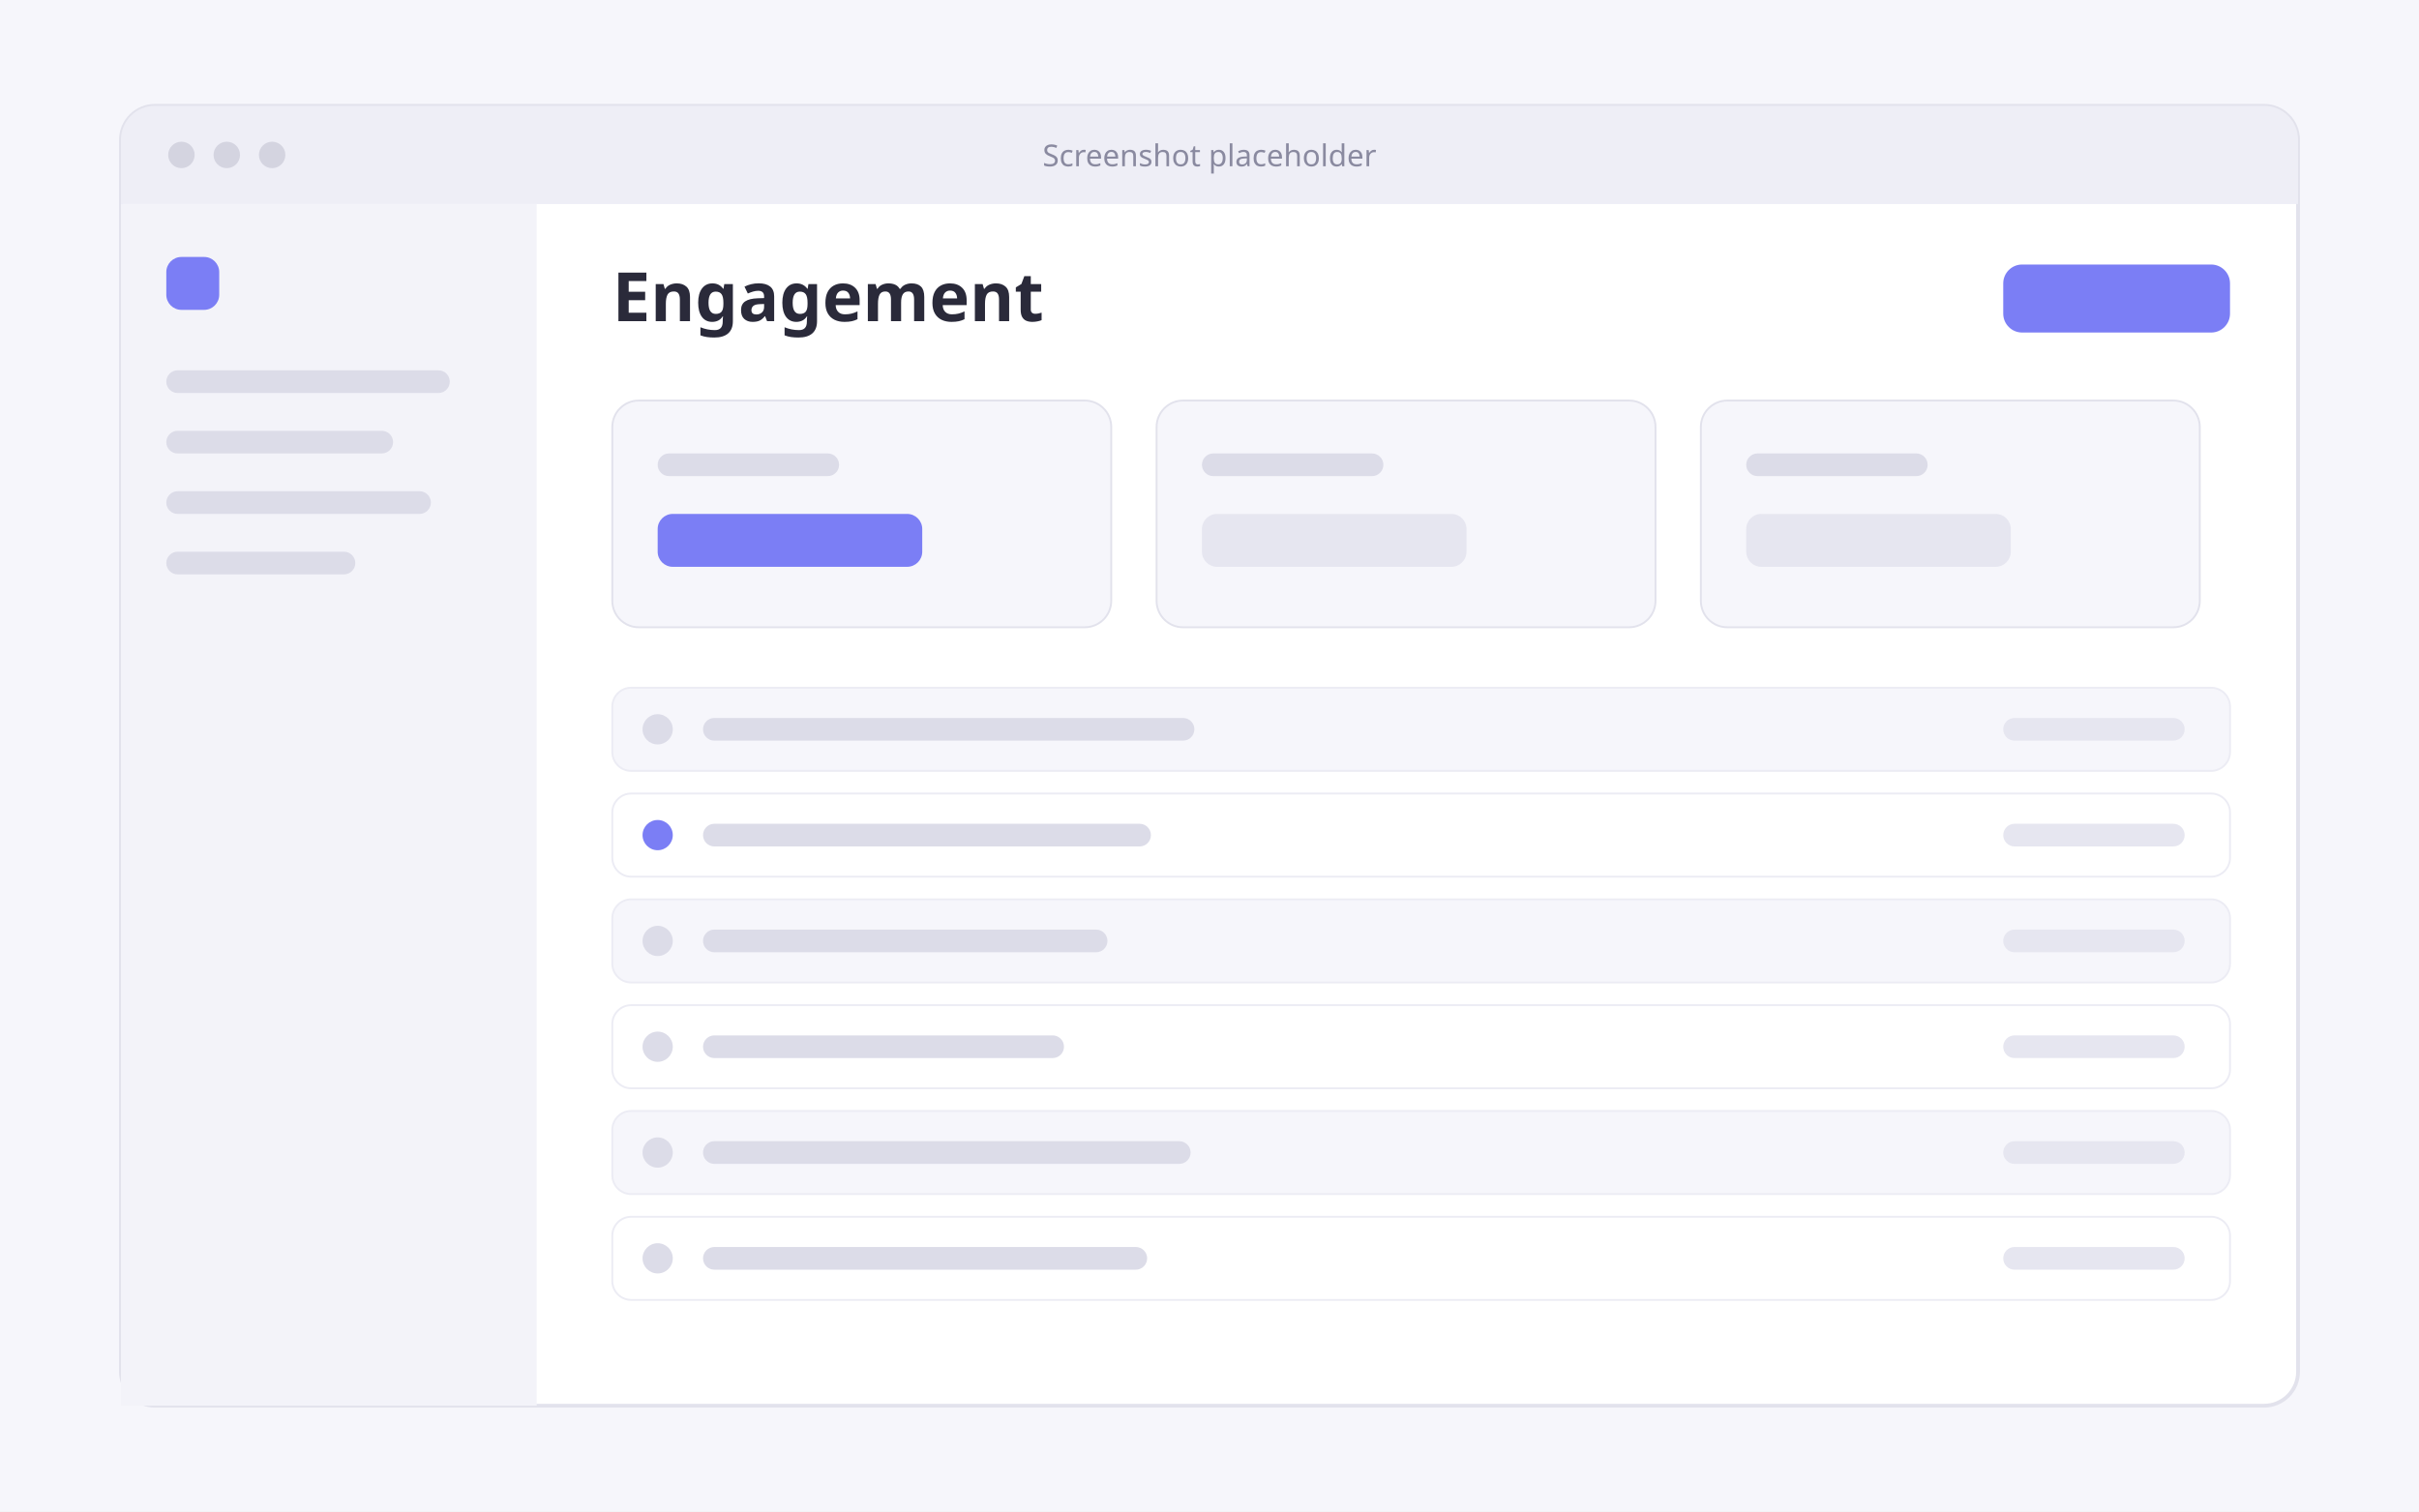
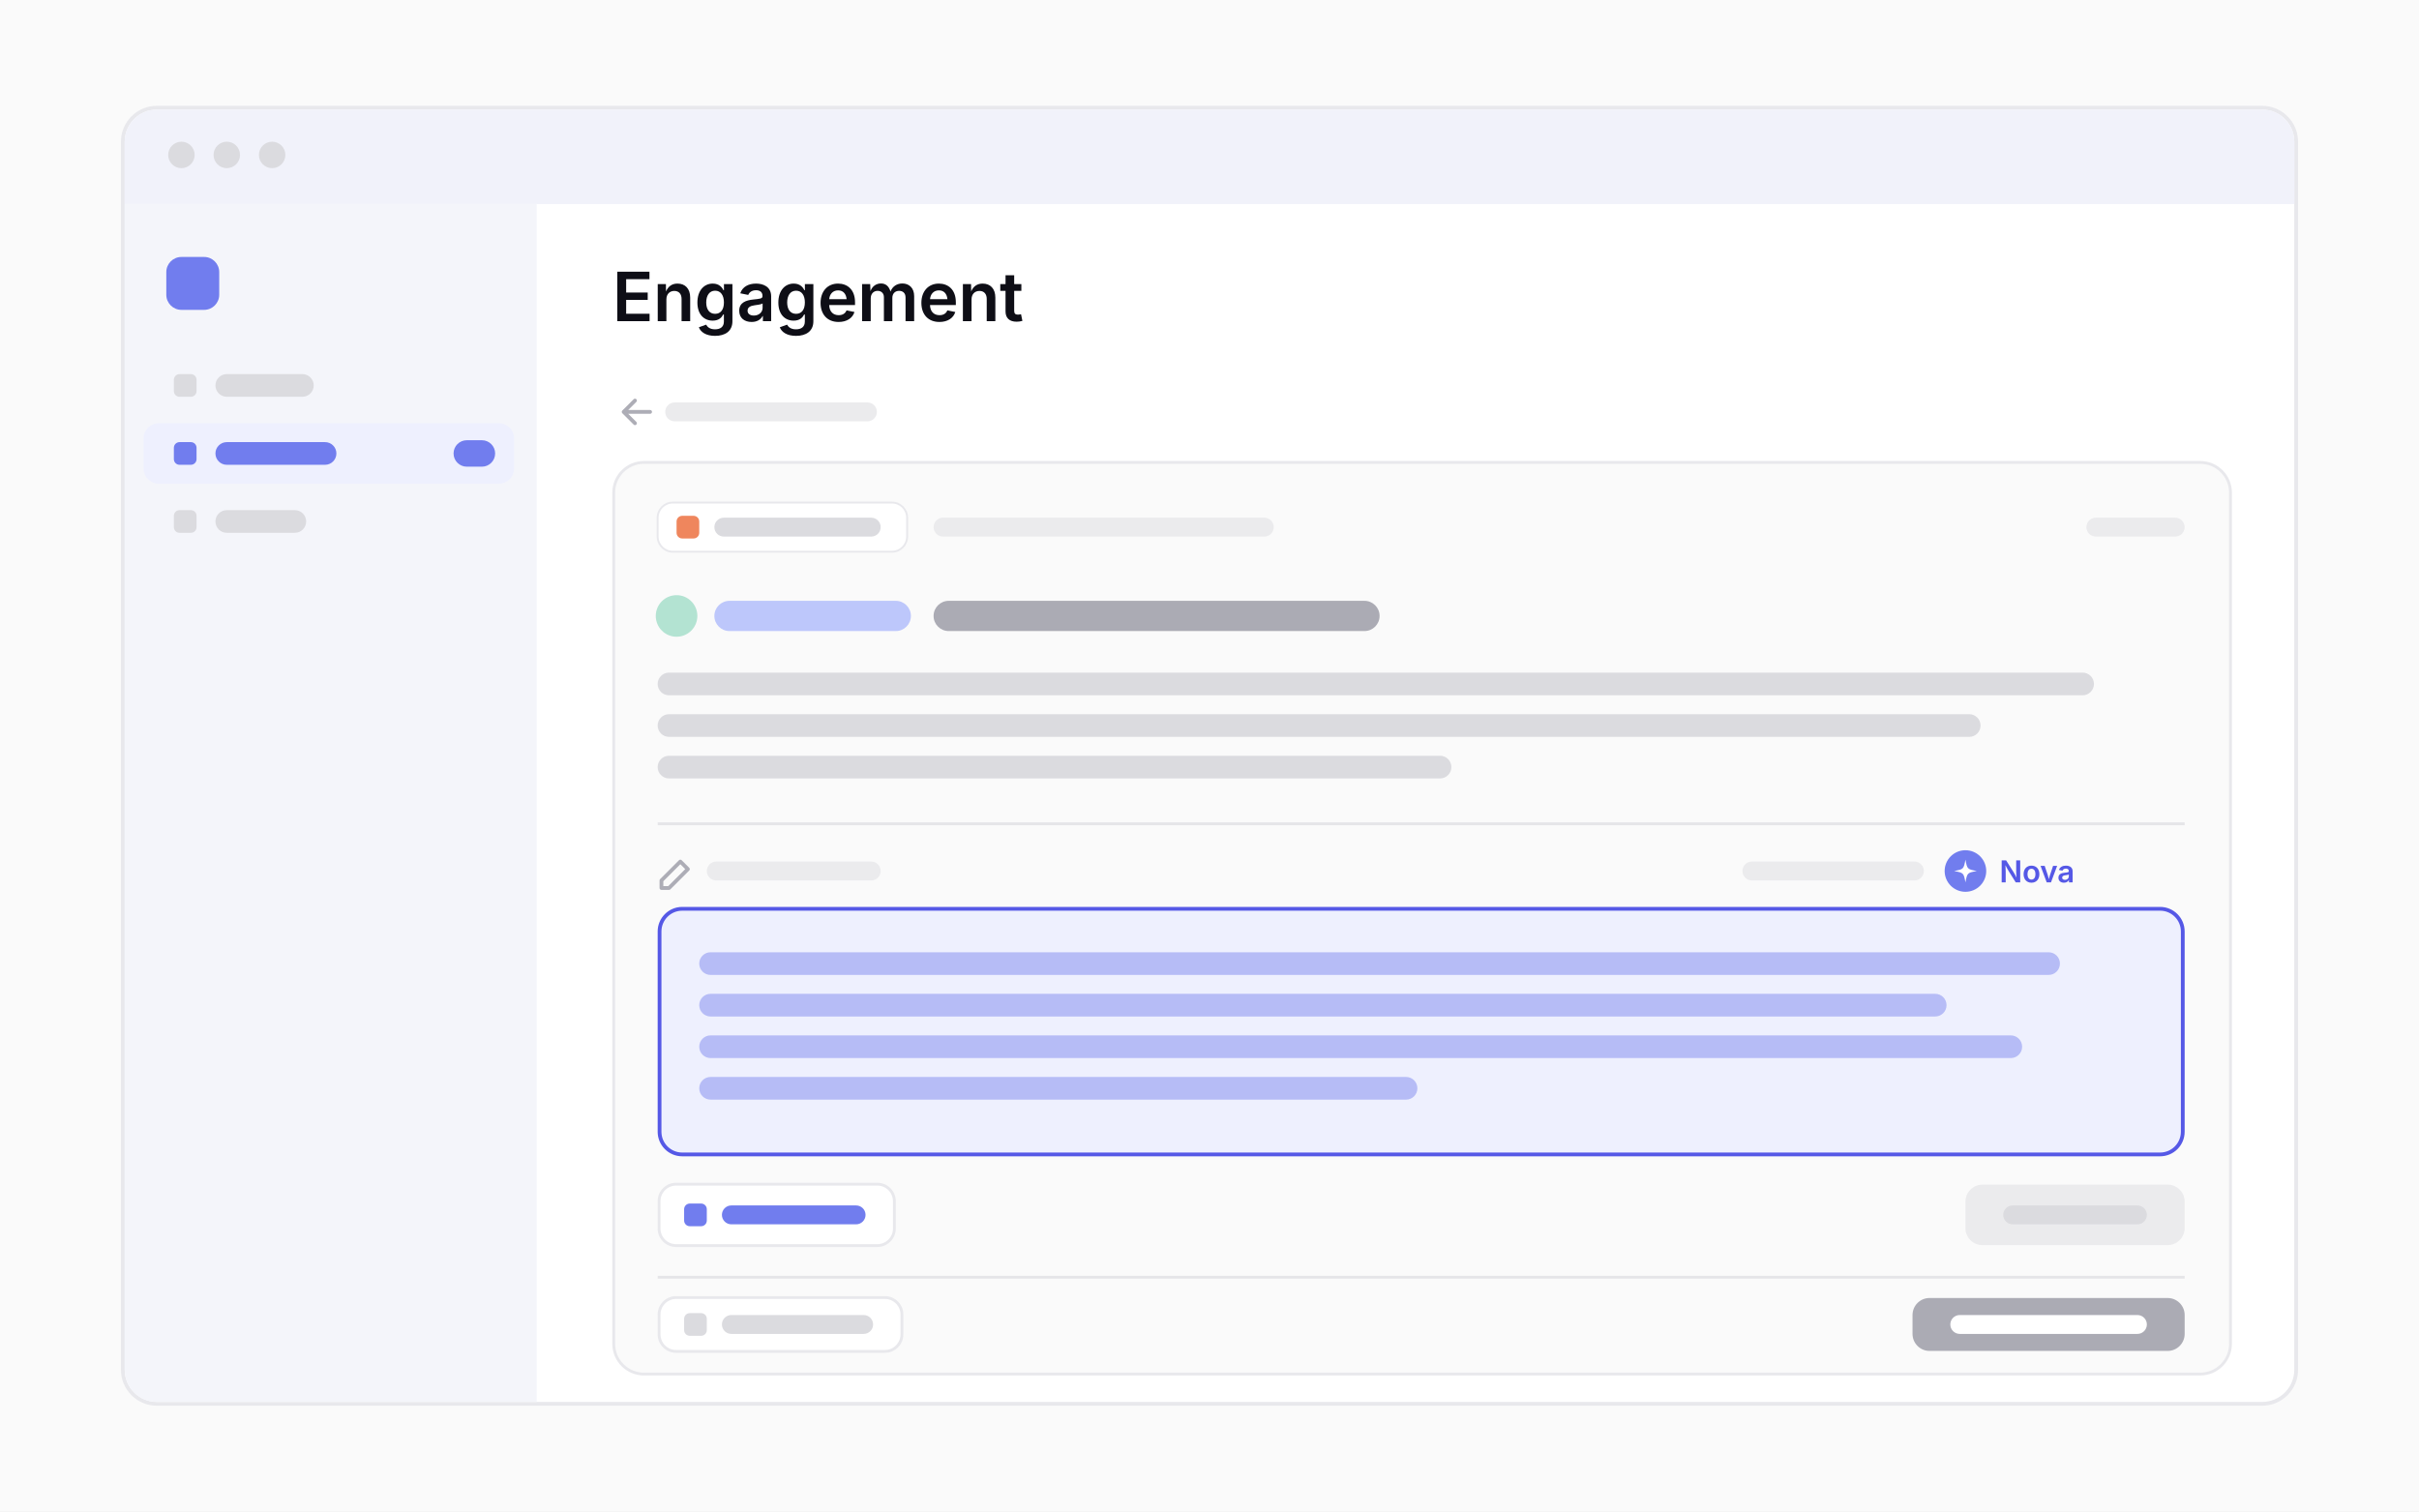
- <svg xmlns="http://www.w3.org/2000/svg" width="1280" height="800" viewBox="0 0 1280 800" role="img" aria-label="Engagement screenshot placeholder">
-   <rect width="1280" height="800" fill="#f6f6fb" />
-   <rect x="64" y="56" width="1152" height="688" rx="18" fill="#ffffff" stroke="#e2e2ec" stroke-width="2" />
-   <path d="M64 74a18 18 0 0 1 18-18h1116a18 18 0 0 1 18 18v34H64z" fill="#eeeef6" />
-   <circle cx="96" cy="82" r="7" fill="#d4d4e0" />
-   <circle cx="120" cy="82" r="7" fill="#d4d4e0" />
-   <circle cx="144" cy="82" r="7" fill="#d4d4e0" />
-   <text x="640" y="88" text-anchor="middle" font-family="system-ui, sans-serif" font-size="16" fill="#8a8aa0">Screenshot placeholder</text>
-   <rect x="64" y="108" width="220" height="636" fill="#f3f3f9" />
-   <rect x="88" y="136" width="28" height="28" rx="8" fill="#7b7ef5" />
-   <rect x="88" y="196" width="150" height="12" rx="6" fill="#dcdce8" />
-   <rect x="88" y="228" width="120" height="12" rx="6" fill="#dcdce8" />
-   <rect x="88" y="260" width="140" height="12" rx="6" fill="#dcdce8" />
-   <rect x="88" y="292" width="100" height="12" rx="6" fill="#dcdce8" />
-   <text x="324" y="170" font-family="system-ui, sans-serif" font-size="36" font-weight="600" fill="#2a2a3a">Engagement</text>
-   <rect x="1060" y="140" width="120" height="36" rx="10" fill="#7b7ef5" />
-   <rect x="324" y="212" width="264" height="120" rx="14" fill="#f6f6fb" stroke="#e2e2ec" />
-   <rect x="348" y="240" width="96" height="12" rx="6" fill="#dcdce8" />
-   <rect x="348" y="272" width="140" height="28" rx="8" fill="#7b7ef5" />
-   <rect x="612" y="212" width="264" height="120" rx="14" fill="#f6f6fb" stroke="#e2e2ec" />
-   <rect x="636" y="240" width="96" height="12" rx="6" fill="#dcdce8" />
-   <rect x="636" y="272" width="140" height="28" rx="8" fill="#e6e6f0" />
-   <rect x="900" y="212" width="264" height="120" rx="14" fill="#f6f6fb" stroke="#e2e2ec" />
-   <rect x="924" y="240" width="96" height="12" rx="6" fill="#dcdce8" />
-   <rect x="924" y="272" width="140" height="28" rx="8" fill="#e6e6f0" />
-   <rect x="324" y="364" width="856" height="44" rx="10" fill="#f6f6fb" stroke="#ececf4" />
-   <circle cx="348" cy="386" r="8" fill="#dcdce8" />
-   <rect x="372" y="380" width="260" height="12" rx="6" fill="#dcdce8" />
-   <rect x="1060" y="380" width="96" height="12" rx="6" fill="#e6e6f0" />
-   <rect x="324" y="420" width="856" height="44" rx="10" fill="#ffffff" stroke="#ececf4" />
-   <circle cx="348" cy="442" r="8" fill="#7b7ef5" />
-   <rect x="372" y="436" width="237" height="12" rx="6" fill="#dcdce8" />
-   <rect x="1060" y="436" width="96" height="12" rx="6" fill="#e6e6f0" />
-   <rect x="324" y="476" width="856" height="44" rx="10" fill="#f6f6fb" stroke="#ececf4" />
-   <circle cx="348" cy="498" r="8" fill="#dcdce8" />
-   <rect x="372" y="492" width="214" height="12" rx="6" fill="#dcdce8" />
-   <rect x="1060" y="492" width="96" height="12" rx="6" fill="#e6e6f0" />
-   <rect x="324" y="532" width="856" height="44" rx="10" fill="#ffffff" stroke="#ececf4" />
-   <circle cx="348" cy="554" r="8" fill="#dcdce8" />
-   <rect x="372" y="548" width="191" height="12" rx="6" fill="#dcdce8" />
-   <rect x="1060" y="548" width="96" height="12" rx="6" fill="#e6e6f0" />
-   <rect x="324" y="588" width="856" height="44" rx="10" fill="#f6f6fb" stroke="#ececf4" />
-   <circle cx="348" cy="610" r="8" fill="#dcdce8" />
-   <rect x="372" y="604" width="258" height="12" rx="6" fill="#dcdce8" />
-   <rect x="1060" y="604" width="96" height="12" rx="6" fill="#e6e6f0" />
-   <rect x="324" y="644" width="856" height="44" rx="10" fill="#ffffff" stroke="#ececf4" />
-   <circle cx="348" cy="666" r="8" fill="#dcdce8" />
-   <rect x="372" y="660" width="235" height="12" rx="6" fill="#dcdce8" />
-   <rect x="1060" y="660" width="96" height="12" rx="6" fill="#e6e6f0" />
+ <svg xmlns="http://www.w3.org/2000/svg" viewBox="0 0 1280 800" role="img" aria-label="Illustration of a reply in the Box's engagement inbox: in the sidebar the engage queue, the replies with their open count, and karma; on the page, a comment someone left on the team's post, and under it a reply the Box's agent, Nova, drafted in the team's voice, ready for a person to copy and post." width="1280" height="800">
+   <rect width="1280" height="800" fill="#fafafa" stroke="none" />
+   <rect x="65" y="57" width="1150" height="686" rx="18" stroke-width="2px" fill="#ffffff" stroke="#e8e8ec" />
+   <path d="M66 75a17 17 0 0 1 17-17h1114a17 17 0 0 1 17 17v33H66z" fill="#f1f2fa" stroke="none" />
+   <circle cx="96" cy="82" r="7" fill="#dbdbdf" stroke="none" />
+   <circle cx="120" cy="82" r="7" fill="#dbdbdf" stroke="none" />
+   <circle cx="144" cy="82" r="7" fill="#dbdbdf" stroke="none" />
+   <path d="M66 108h218v634H83a17 17 0 0 1-17-17z" fill="#f4f5fa" stroke="none" />
+   <rect x="88" y="136" width="28" height="28" rx="8" fill="#717dee" stroke="none" />
+   <g fill="#000000" stroke="none">
+     <g fill="#000000" stroke="none">
+       <rect x="92" y="198" width="12" height="12" rx="3" fill="#dbdbdf" stroke="none" />
+       <rect x="114" y="198" width="52" height="12" rx="6" fill="#dbdbdf" stroke="none" />
+     </g>
+     <g fill="#000000" stroke="none">
+       <rect x="76" y="224" width="196" height="32" rx="8" fill="#eef0fe" stroke="none" />
+       <rect x="92" y="234" width="12" height="12" rx="3" fill="#717dee" stroke="none" />
+       <rect x="114" y="234" width="64" height="12" rx="6" fill="#717dee" stroke="none" />
+       <rect x="240" y="233" width="22" height="14" rx="7" fill="#717dee" stroke="none" />
+     </g>
+     <g fill="#000000" stroke="none">
+       <rect x="92" y="270" width="12" height="12" rx="3" fill="#dbdbdf" stroke="none" />
+       <rect x="114" y="270" width="48" height="12" rx="6" fill="#dbdbdf" stroke="none" />
+     </g>
+   </g>
+   <text x="324" y="170" font-size="36px" font-weight="600" letter-spacing="-0.18px" fill="#0e0e16" stroke="none" font-family="Inter, system-ui, -apple-system, sans-serif">Engagement</text>
+   <path d="M336 212l-6 6 6 6M330 218h14" fill="none" stroke="#adadb6" stroke-width="2px" stroke-linecap="round" stroke-linejoin="round" />
+   <rect x="352" y="213" width="112" height="10" rx="5" fill="#ebebed" stroke="none" />
+   <rect x="324.75" y="244.75" width="855.5" height="482.5" rx="16" stroke-width="1.5px" fill="#fafafa" stroke="#e8e8ec" />
+   <rect x="348" y="266" width="132" height="26" rx="8" fill="#ffffff" stroke="#e8e8ec" stroke-width="1px" />
+   <rect x="358" y="273" width="12" height="12" rx="3" opacity="0.8" fill="#eb6834" stroke="none" />
+   <rect x="378" y="274" width="88" height="10" rx="5" fill="#dbdbdf" stroke="none" />
+   <rect x="494" y="274" width="180" height="10" rx="5" fill="#ebebed" stroke="none" />
+   <rect x="1104" y="274" width="52" height="10" rx="5" fill="#ebebed" stroke="none" />
+   <circle cx="358" cy="326" r="11" fill="#1baf7a" stroke="none" fill-opacity="0.32" />
+   <rect x="378" y="318" width="104" height="16" rx="8" fill="#bdc7fb" stroke="none" />
+   <rect x="494" y="318" width="236" height="16" rx="8" fill="#ababb4" stroke="none" />
+   <rect x="348" y="356" width="760" height="12" rx="6" fill="#dbdbdf" stroke="none" />
+   <rect x="348" y="378" width="700" height="12" rx="6" fill="#dbdbdf" stroke="none" />
+   <rect x="348" y="400" width="420" height="12" rx="6" fill="#dbdbdf" stroke="none" />
+   <line x1="348" y1="436" x2="1156" y2="436" stroke-width="1.5px" fill="none" stroke="#e5e5e8" />
+   <path d="M350 466l10-10 4 4-10 10h-4z" fill="none" stroke="#adadb6" stroke-width="2px" stroke-linecap="round" stroke-linejoin="round" />
+   <rect x="374" y="456" width="92" height="10" rx="5" fill="#ebebed" stroke="none" />
+   <rect x="922" y="456" width="96" height="10" rx="5" fill="#ebebed" stroke="none" />
+   <circle cx="1040" cy="461" r="11" fill="#717dee" stroke="none" />
+   <path d="M0 -6C0.96 -0.96 0.96 -0.96 6 0C0.96 0.96 0.96 0.96 0 6C-0.96 0.96 -0.96 0.96 -6 0C-0.96 -0.96 -0.96 -0.96 0 -6Z" transform="translate(1040 461)" fill="#ffffff" stroke="none" />
+   <text x="1058" y="467" font-size="16px" font-weight="600" fill="#5558e6" stroke="none" font-family="Inter, system-ui, -apple-system, sans-serif" letter-spacing="-0.08px">Nova</text>
+   <rect x="349" y="481" width="806" height="130" rx="12" fill="#eef0fe" stroke="#5558e6" stroke-width="2px" />
+   <rect x="370" y="504" width="720" height="12" rx="6" opacity="0.45" fill="#717dee" stroke="none" />
+   <rect x="370" y="526" width="660" height="12" rx="6" opacity="0.45" fill="#717dee" stroke="none" />
+   <rect x="370" y="548" width="700" height="12" rx="6" opacity="0.45" fill="#717dee" stroke="none" />
+   <rect x="370" y="570" width="380" height="12" rx="6" opacity="0.45" fill="#717dee" stroke="none" />
+   <rect x="348.75" y="626.75" width="124.5" height="32.5" rx="9" stroke-width="1.5px" fill="#ffffff" stroke="#e8e8ec" />
+   <rect x="362" y="637" width="12" height="12" rx="3" fill="#717dee" stroke="none" />
+   <rect x="382" y="638" width="76" height="10" rx="5" fill="#717dee" stroke="none" />
+   <rect x="1040" y="627" width="116" height="32" rx="9" fill="#ebebed" stroke="none" />
+   <rect x="1060" y="638" width="76" height="10" rx="5" fill="#dbdbdf" stroke="none" />
+   <line x1="348" y1="676" x2="1156" y2="676" stroke-width="1.5px" fill="none" stroke="#e5e5e8" />
+   <rect x="348.75" y="686.75" width="128.5" height="28.5" rx="9" stroke-width="1.5px" fill="#ffffff" stroke="#e8e8ec" />
+   <rect x="362" y="695" width="12" height="12" rx="3" fill="#dbdbdf" stroke="none" />
+   <rect x="382" y="696" width="80" height="10" rx="5" fill="#dbdbdf" stroke="none" />
+   <rect x="1012" y="687" width="144" height="28" rx="9" fill="#ababb4" stroke="none" />
+   <rect x="1032" y="696" width="104" height="10" rx="5" fill="#ffffff" stroke="none" />
</svg>
